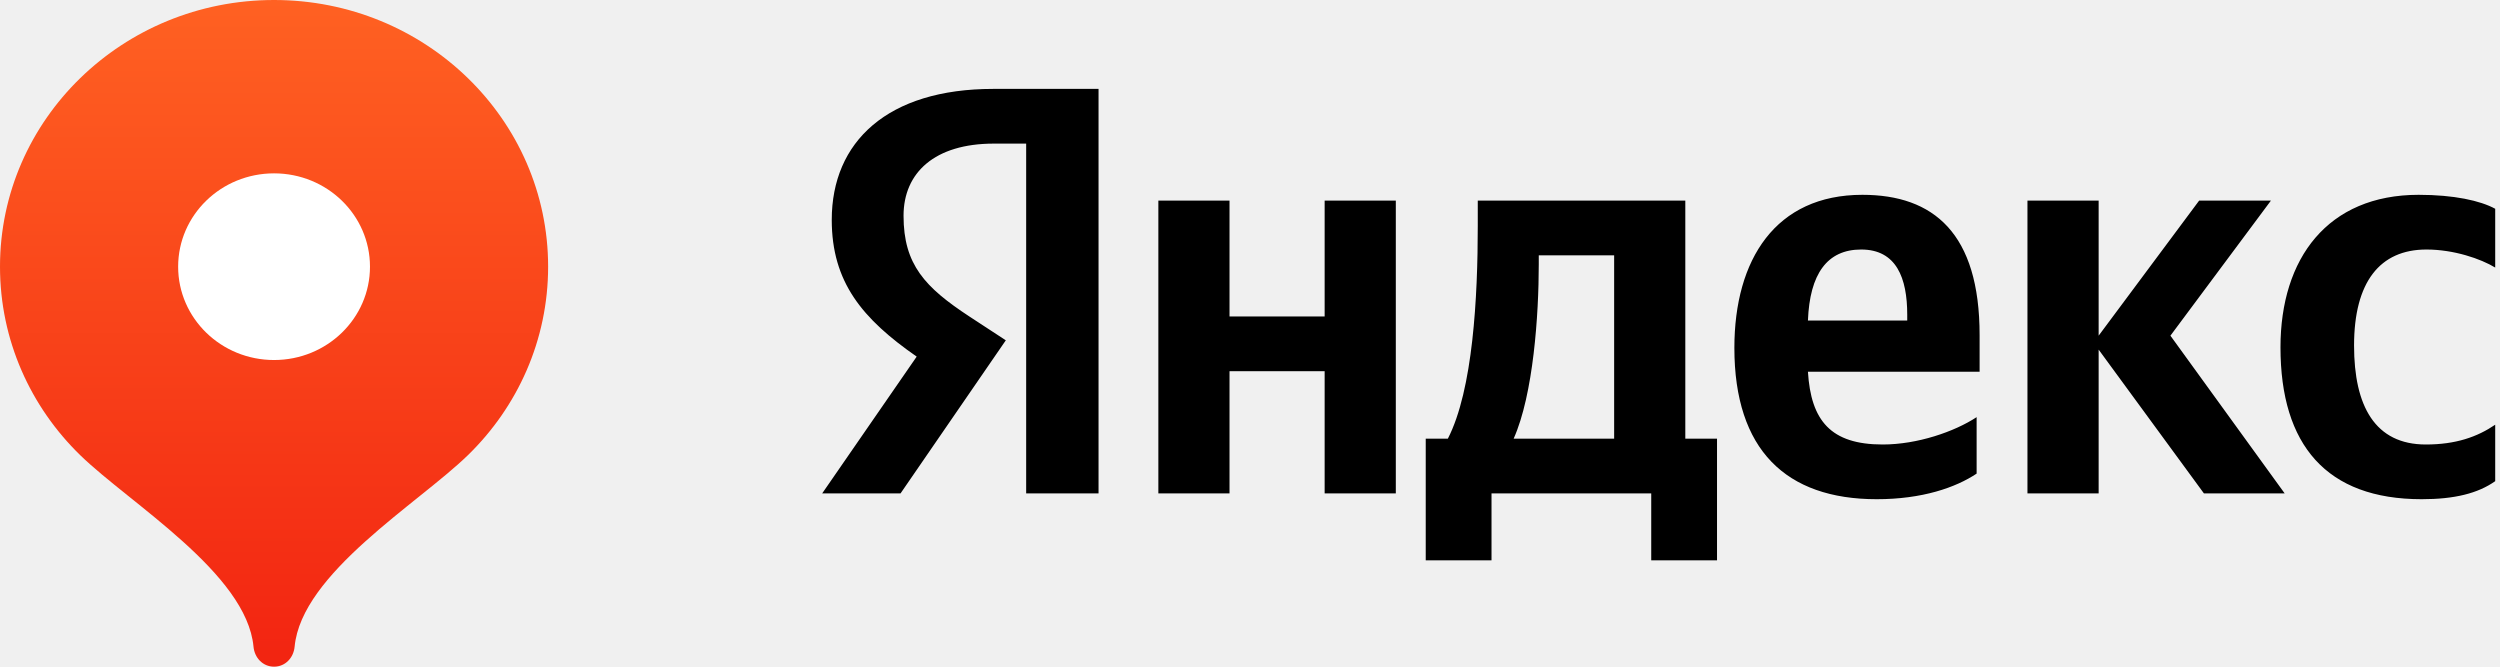
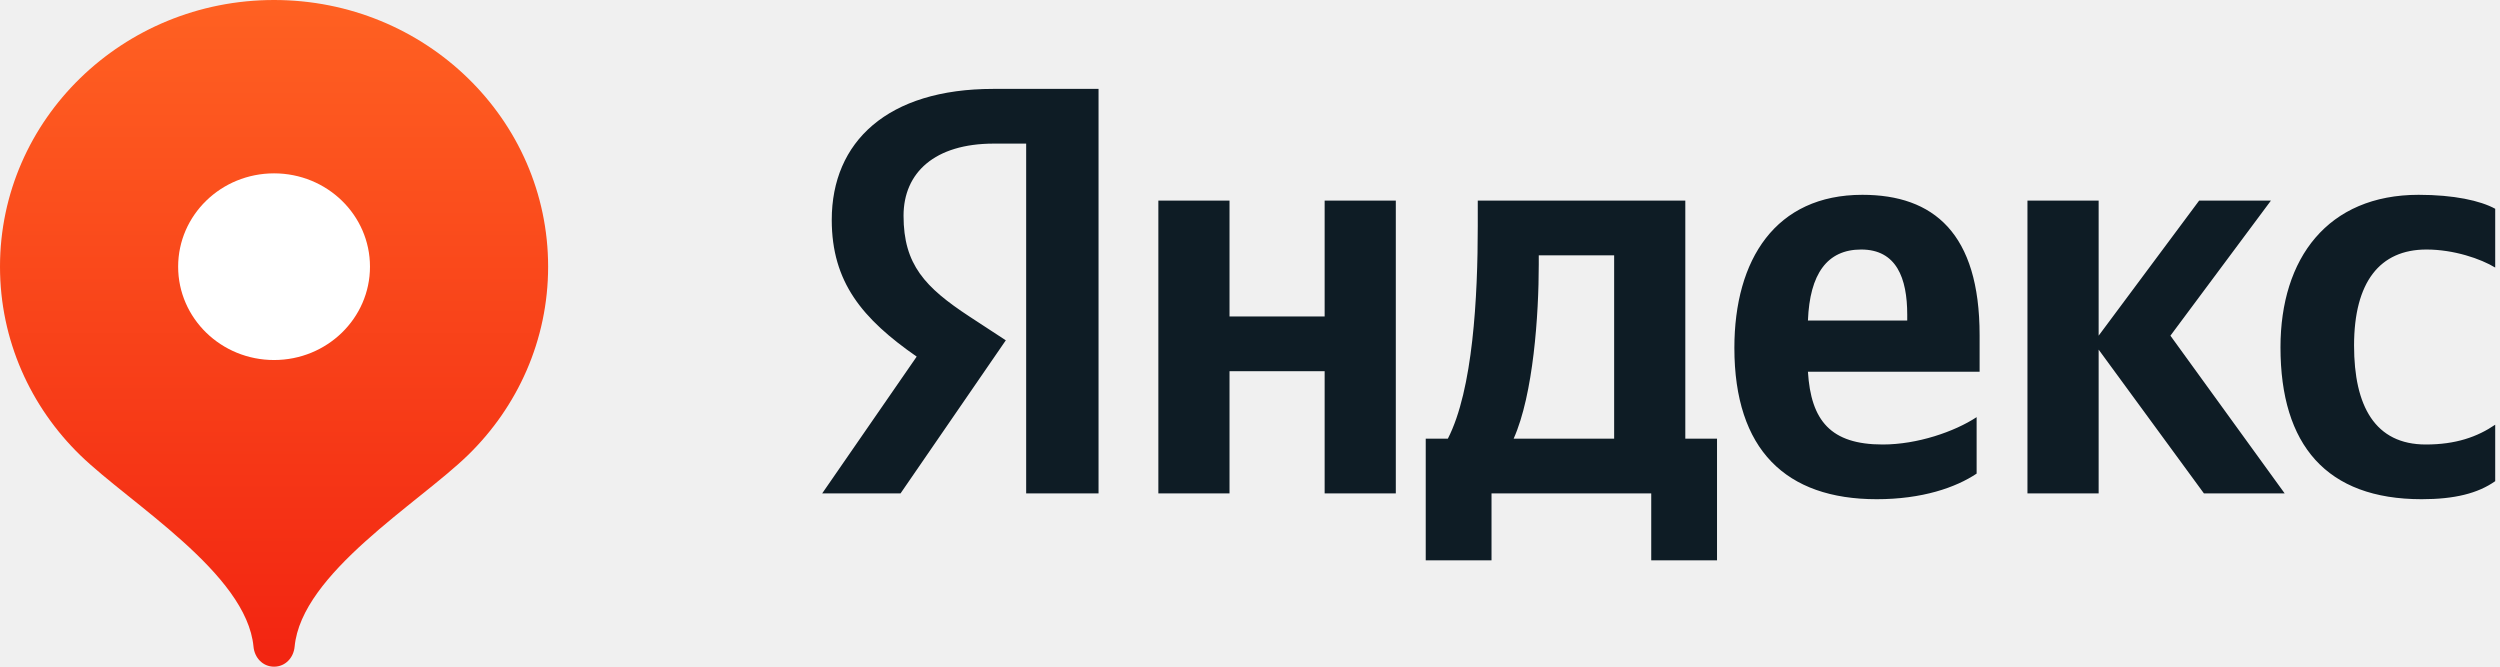
<svg xmlns="http://www.w3.org/2000/svg" width="120" height="32" viewBox="0 0 120 32" fill="none">
  <g clip-path="url(#clip0_318_300)">
    <path d="M13.155 0C5.889 0 0 5.731 0 12.8C0 16.333 1.471 19.533 3.851 21.849C6.232 24.166 11.839 27.52 12.168 31.04C12.218 31.568 12.61 32 13.155 32C13.7 32 14.092 31.568 14.142 31.04C14.47 27.52 20.078 24.166 22.459 21.849C24.839 19.533 26.31 16.333 26.31 12.8C26.31 5.731 20.421 0 13.155 0Z" fill="url(#paint0_linear_318_300)" />
    <path d="M13.155 17.281C15.698 17.281 17.759 15.275 17.759 12.801C17.759 10.326 15.698 8.321 13.155 8.321C10.612 8.321 8.551 10.326 8.551 12.801C8.551 15.275 10.612 17.281 13.155 17.281Z" fill="white" />
-     <path d="M49.256 23.683H52.73V4.267H47.676C42.594 4.267 39.924 6.809 39.924 10.552C39.924 13.541 41.389 15.302 44.001 17.117L39.465 23.683H43.226L48.279 16.335L46.528 15.19C44.403 13.793 43.37 12.703 43.37 10.357C43.37 8.289 44.863 6.893 47.705 6.893H49.256V23.683ZM94.878 22.733V20.023C93.816 20.721 92.035 21.336 90.37 21.336C87.872 21.336 86.925 20.191 86.781 17.844H95.021V16.084C95.021 11.195 92.811 9.351 89.394 9.351C85.231 9.351 83.25 12.452 83.25 16.698C83.25 21.587 85.719 23.962 90.083 23.962C92.265 23.962 93.873 23.403 94.878 22.733ZM116.239 23.962C117.818 23.962 118.938 23.683 119.77 23.096V20.386C118.909 20.973 117.875 21.336 116.44 21.336C114 21.336 112.995 19.492 112.995 16.587C112.995 13.541 114.229 11.977 116.469 11.977C117.789 11.977 119.081 12.424 119.77 12.843V10.021C119.053 9.63 117.789 9.351 116.095 9.351C111.731 9.351 109.463 12.396 109.463 16.671C109.463 21.364 111.674 23.962 116.239 23.962ZM63.583 9.63V15.19H59.017V9.63H55.601V23.683H59.017V17.816H63.583V23.683H66.999V9.63H63.583ZM82.417 21.056H80.895V9.63H70.933V10.832C70.933 14.268 70.703 18.71 69.497 21.056H68.435V26.895H71.593V23.683H79.259V26.895H82.417V21.056ZM105.788 23.683H109.664L104.18 16.112L109.004 9.63H105.558L100.735 16.112V9.63H97.318V23.683H100.735V16.782L105.788 23.683ZM89.337 11.977C91.03 11.977 91.547 13.346 91.547 15.106V15.385H86.781C86.867 13.15 87.7 11.977 89.337 11.977ZM77.479 21.056H72.655C73.603 18.933 73.861 15.106 73.861 12.675V12.257H77.479V21.056Z" fill="black" />
+     <path d="M49.256 23.683H52.73V4.267H47.676C42.594 4.267 39.924 6.809 39.924 10.552C39.924 13.541 41.389 15.302 44.001 17.117L39.465 23.683H43.226L48.279 16.335L46.528 15.19C44.403 13.793 43.37 12.703 43.37 10.357C43.37 8.289 44.863 6.893 47.705 6.893H49.256V23.683ZM94.878 22.733V20.023C93.816 20.721 92.035 21.336 90.37 21.336C87.872 21.336 86.925 20.191 86.781 17.844H95.021V16.084C95.021 11.195 92.811 9.351 89.394 9.351C85.231 9.351 83.25 12.452 83.25 16.698C83.25 21.587 85.719 23.962 90.083 23.962C92.265 23.962 93.873 23.403 94.878 22.733ZM116.239 23.962C117.818 23.962 118.938 23.683 119.77 23.096V20.386C118.909 20.973 117.875 21.336 116.44 21.336C114 21.336 112.995 19.492 112.995 16.587C112.995 13.541 114.229 11.977 116.469 11.977C117.789 11.977 119.081 12.424 119.77 12.843V10.021C119.053 9.63 117.789 9.351 116.095 9.351C111.731 9.351 109.463 12.396 109.463 16.671C109.463 21.364 111.674 23.962 116.239 23.962ZM63.583 9.63V15.19H59.017V9.63H55.601V23.683H59.017V17.816H63.583V23.683H66.999V9.63H63.583ZM82.417 21.056H80.895V9.63H70.933V10.832C70.933 14.268 70.703 18.71 69.497 21.056H68.435V26.895H71.593V23.683H79.259V26.895H82.417V21.056ZM105.788 23.683H109.664L104.18 16.112L109.004 9.63H105.558L100.735 16.112V9.63H97.318V23.683H100.735V16.782L105.788 23.683ZM89.337 11.977C91.03 11.977 91.547 13.346 91.547 15.106V15.385H86.781C86.867 13.15 87.7 11.977 89.337 11.977ZM77.479 21.056H72.655C73.603 18.933 73.861 15.106 73.861 12.675V12.257H77.479V21.056Z" fill="#0E1C25" />
  </g>
  <defs>
    <linearGradient id="paint0_linear_318_300" x1="13.155" y1="0" x2="13.155" y2="32" gradientUnits="userSpaceOnUse">
      <stop stop-color="#FF6122" />
      <stop offset="1" stop-color="#F22411" />
    </linearGradient>
    <clipPath id="clip0_318_300">
      <rect width="120" height="32" fill="white" />
    </clipPath>
  </defs>
</svg>
